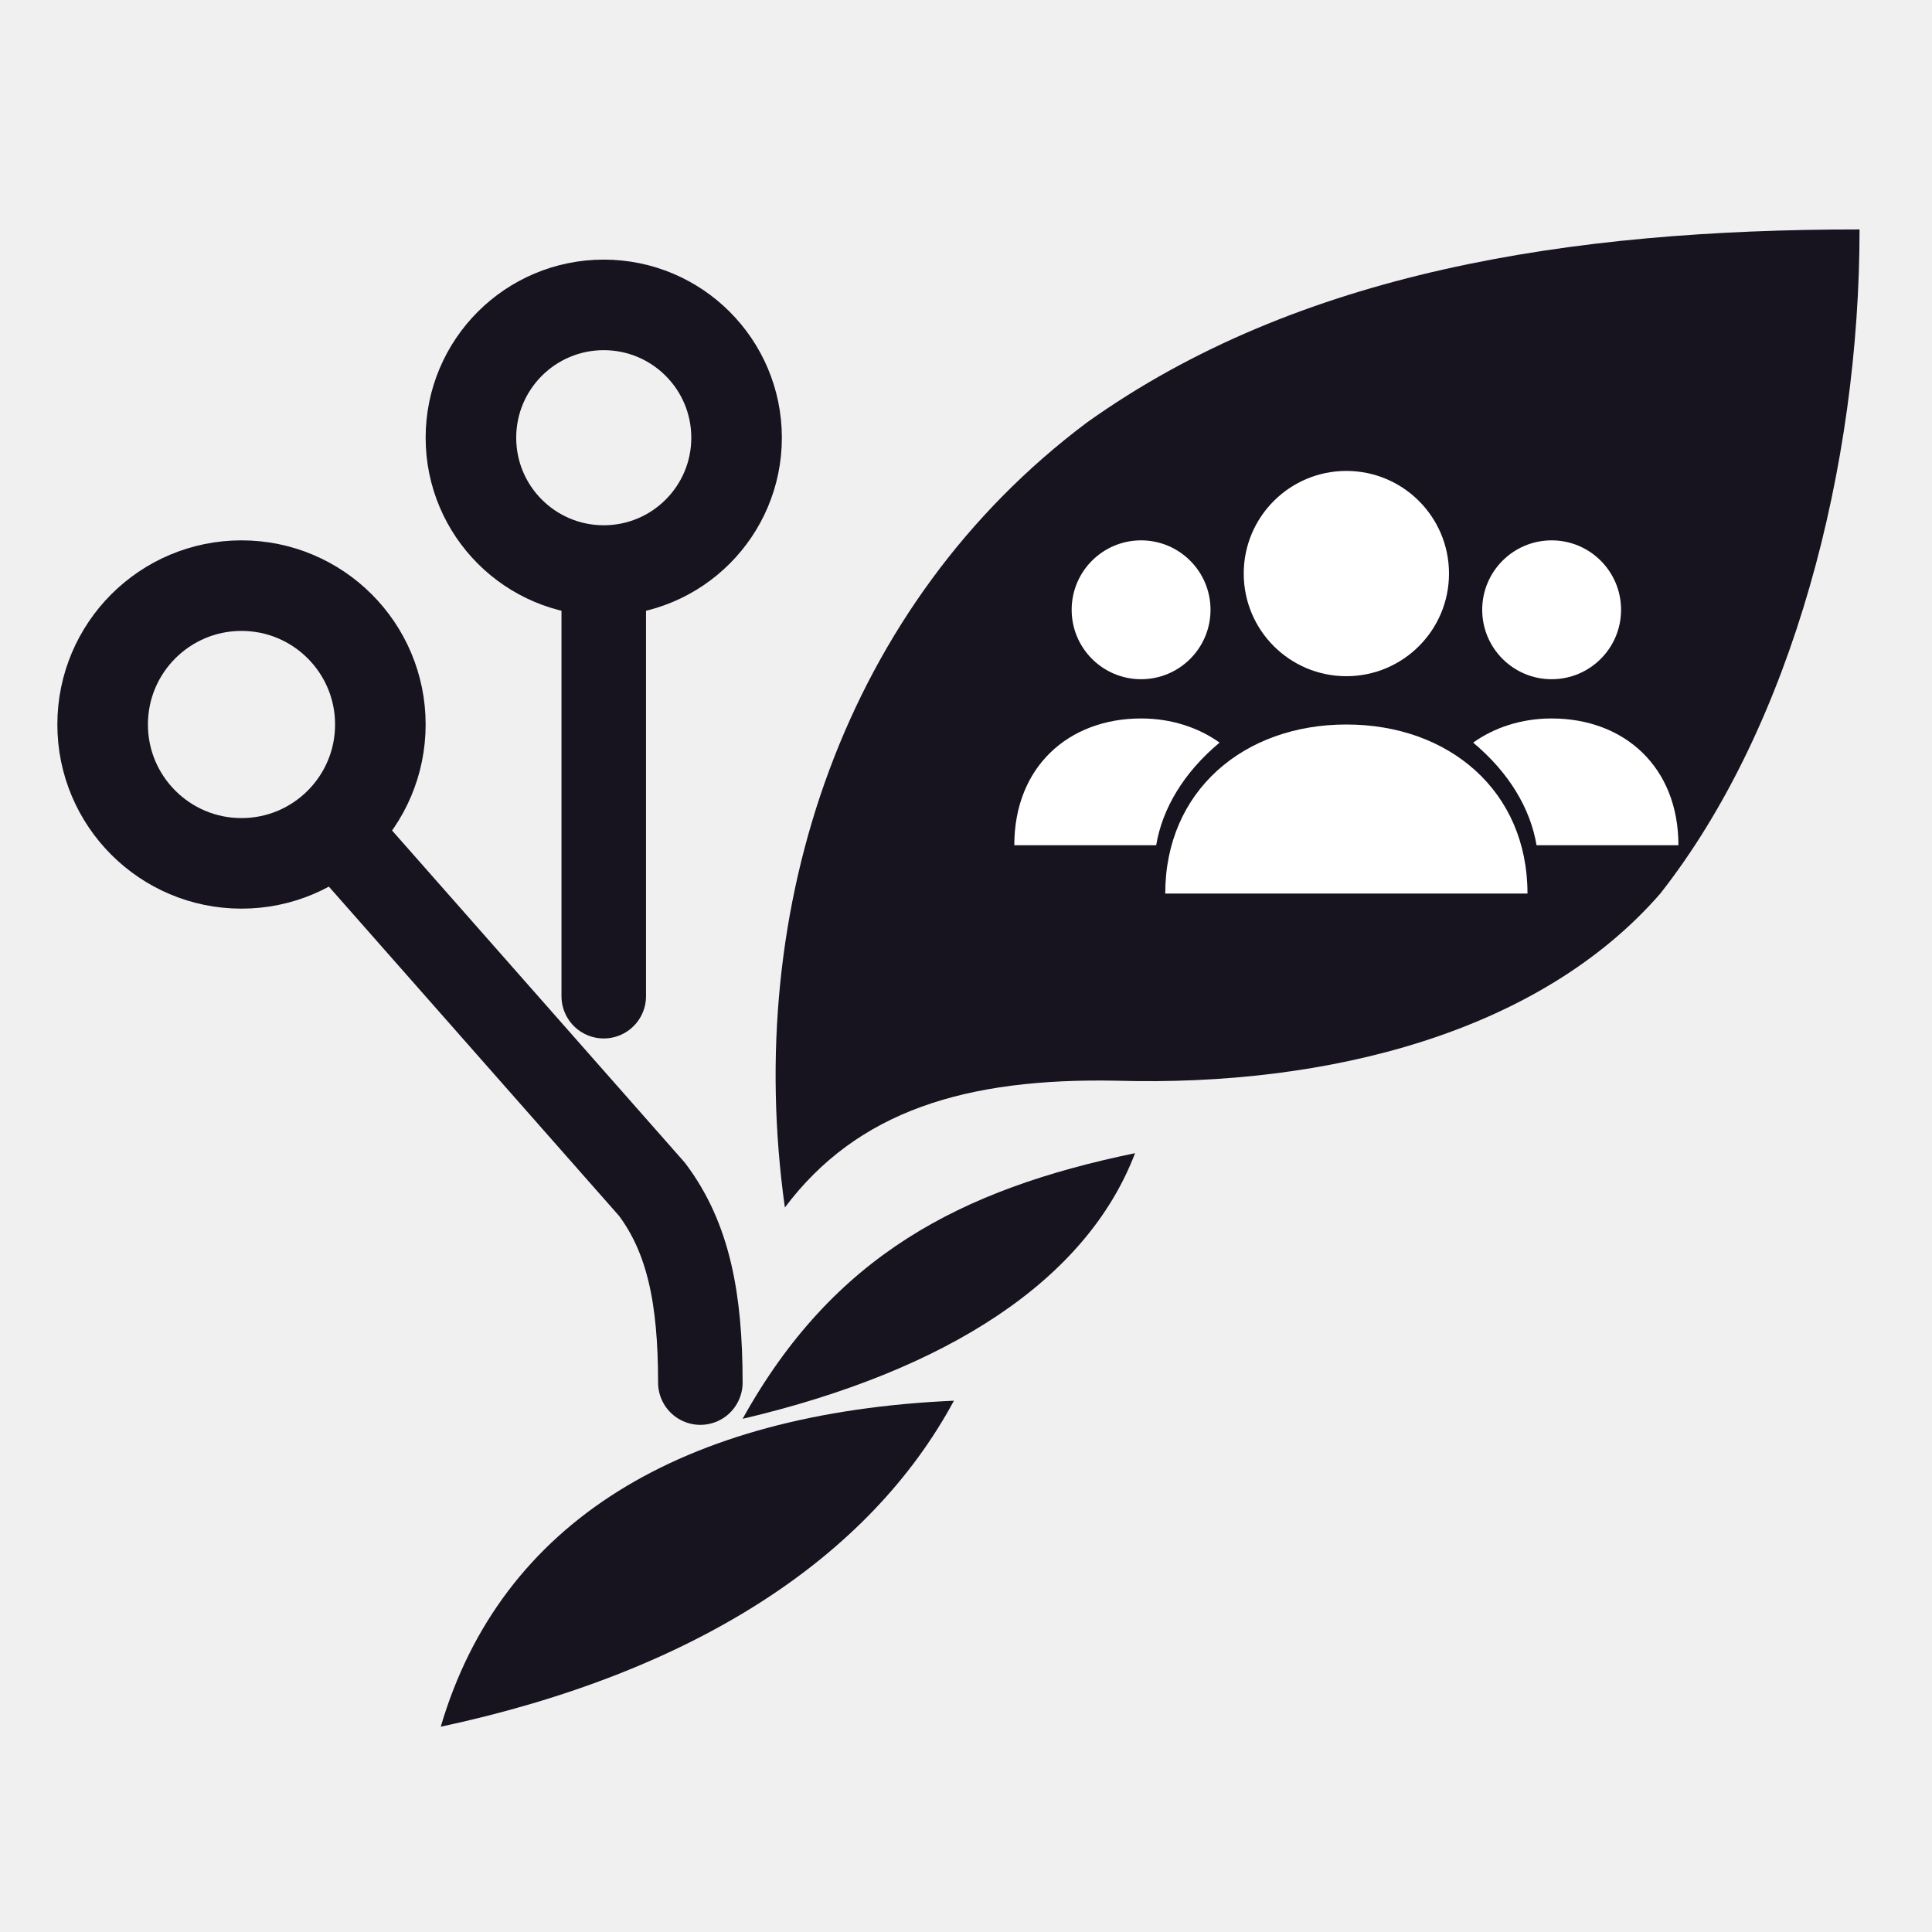
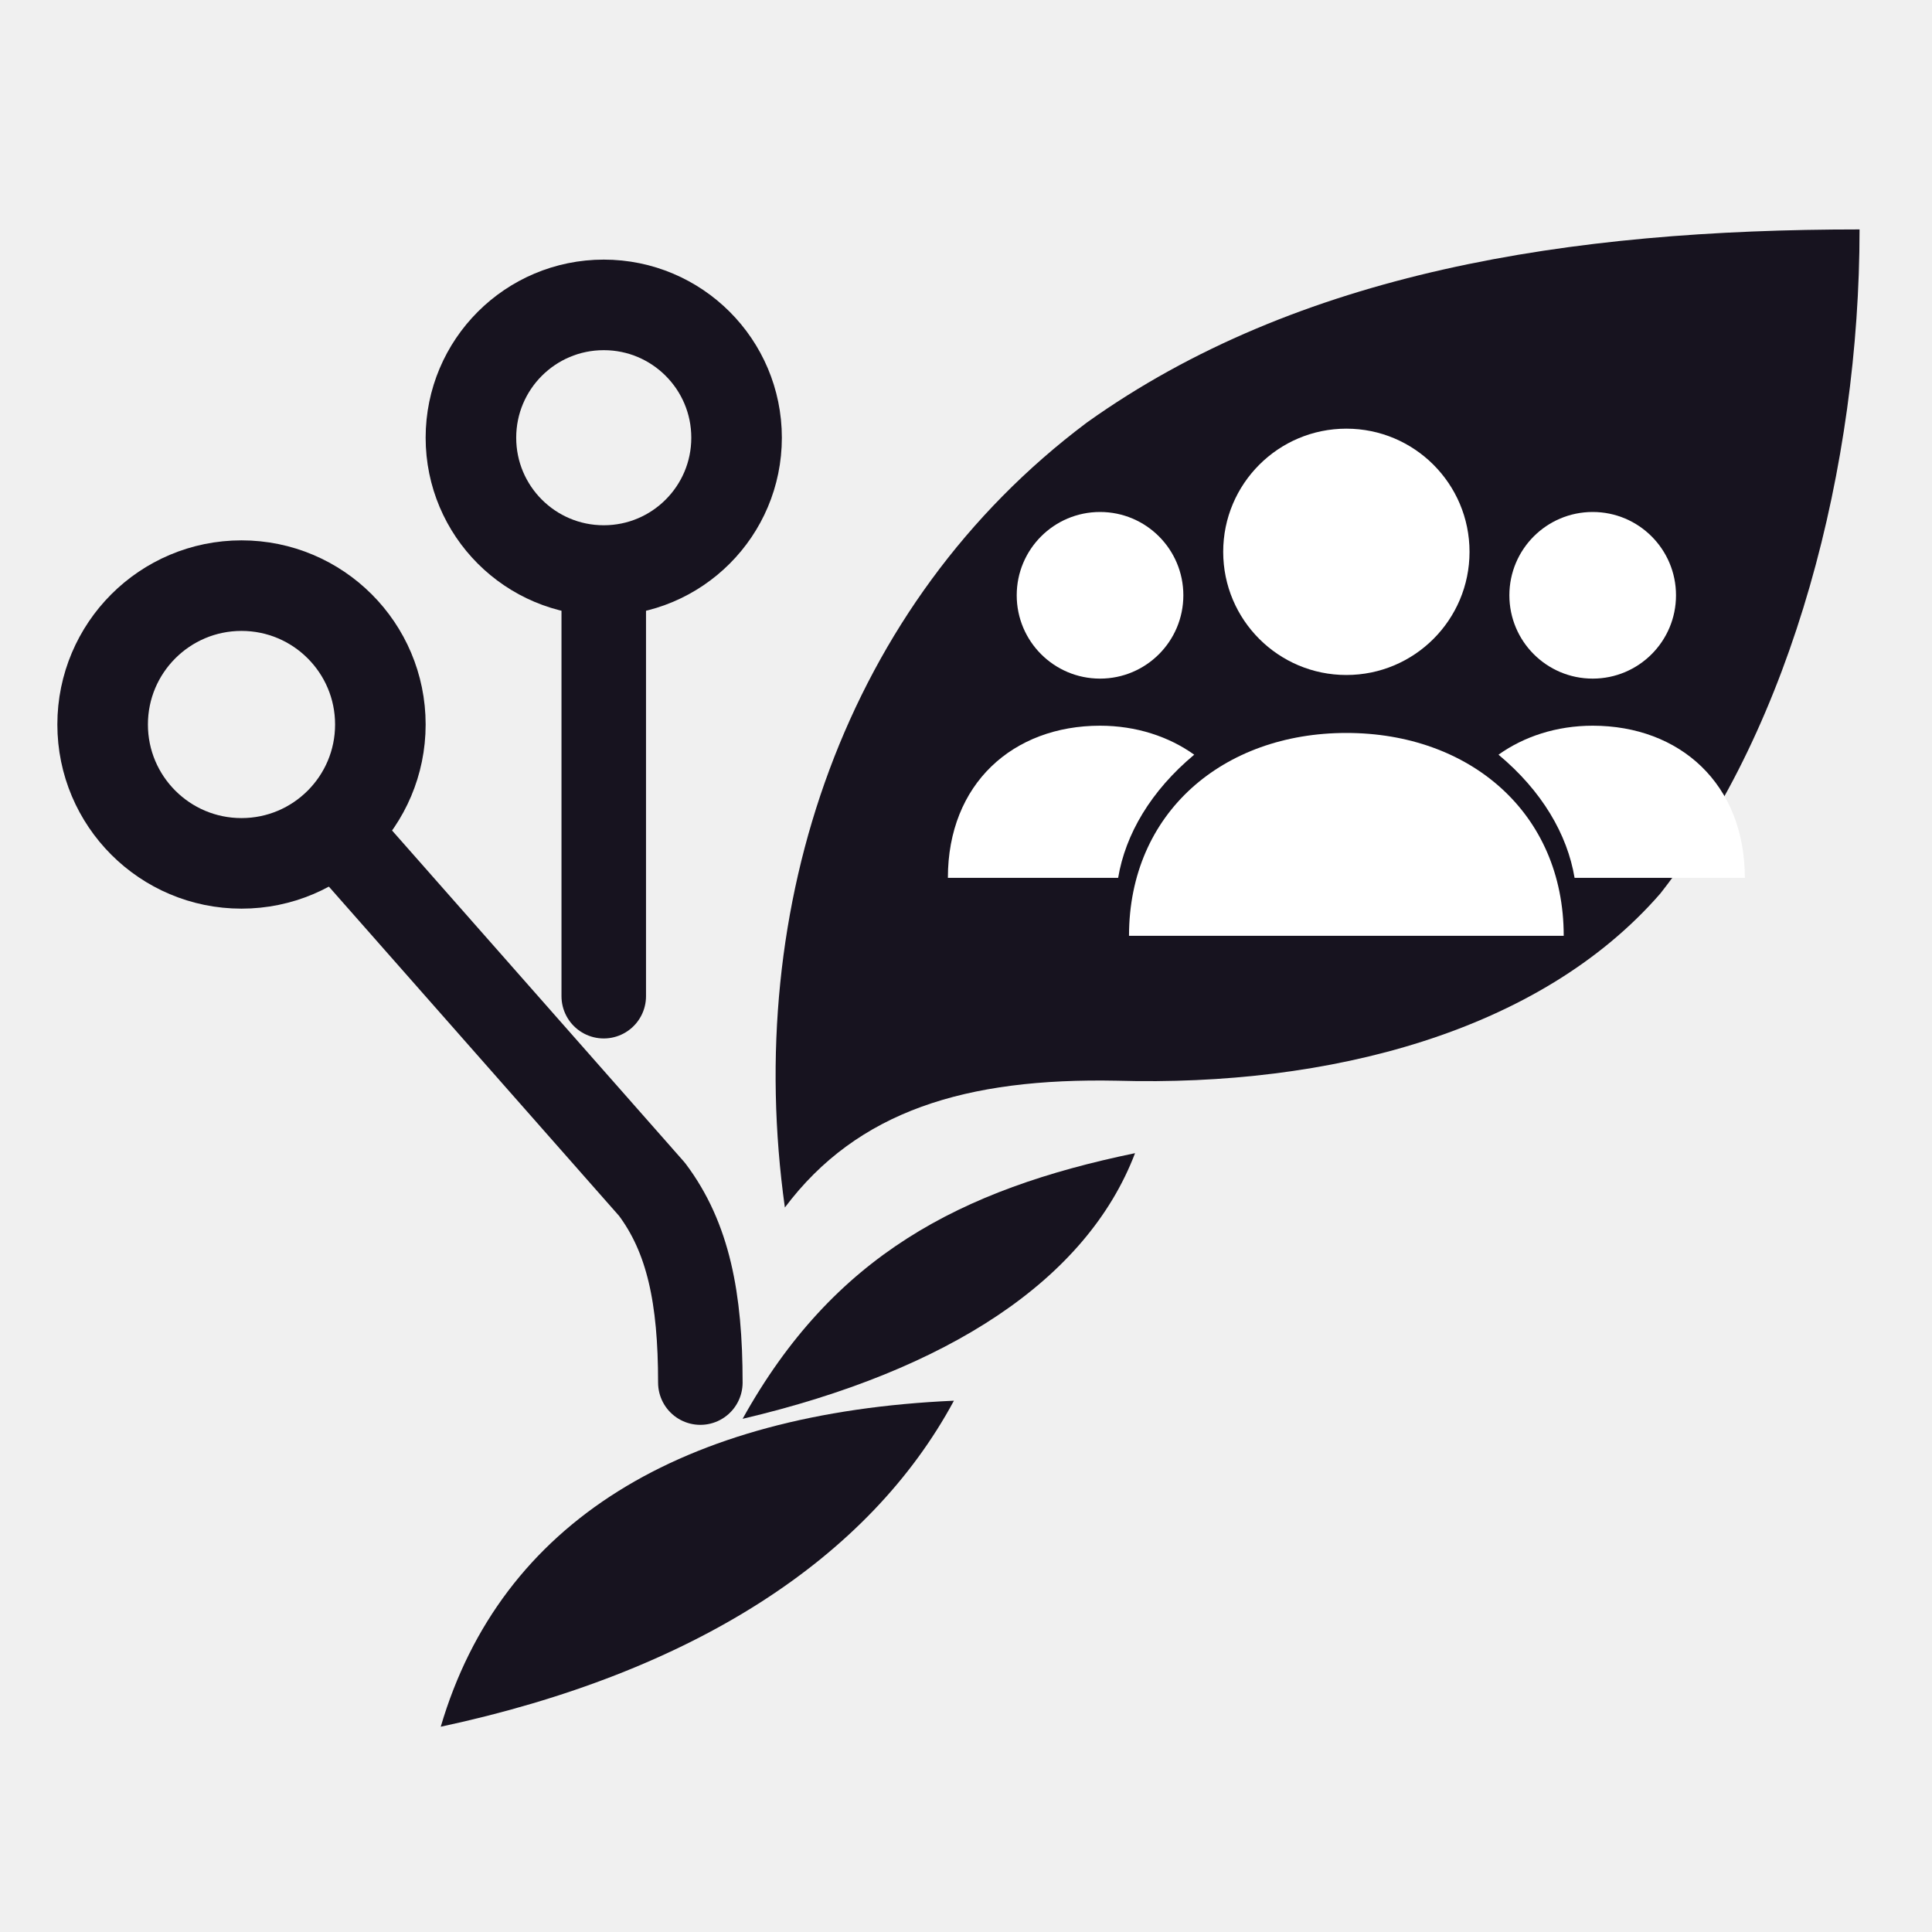
<svg xmlns="http://www.w3.org/2000/svg" viewBox="0 0 64 64">
-   <style>svg{color:#17131f}.detail{fill:#ffffff}@media (prefers-color-scheme:dark){svg{color:#c8c2dc}.detail{fill:#040b2d}}</style>
+   <style>svg{color:#17131f}.detail{fill:#ffffff}</style>
  <g fill="none" stroke="currentColor" stroke-linecap="round" stroke-linejoin="round">
    <circle cx="8" cy="24" r="4.6" stroke-width="3" />
    <circle cx="20" cy="14.5" r="4.4" stroke-width="3" />
    <path d="M20 19v14" stroke-width="2.8" />
    <path d="M11.2 27.6 21.6 39.4c1.2 1.6 1.6 3.6 1.6 6.4" stroke-width="2.8" />
  </g>
  <g fill="currentColor">
    <path d="M26 40C24.6 30 28 20 36 14 43 9 52 7.6 61.6 7.6 61.6 15.4 59.4 24 55 29.6 51 34.2 44 36 37 35.8 32 35.7 28.4 36.8 26 40Z" />
    <path d="M24.6 47C27.6 41.6 31.8 39.4 37.6 38.2 36 42.4 31.4 45.4 24.6 47Z" />
    <path d="M14.6 57.2C16.6 50.4 22.6 46.8 31.6 46.4 28.8 51.6 23 55.4 14.6 57.2Z" />
  </g>
-   <g class="detail" fill="#ffffff">
+   <g class="detail" fill="#ffffff" transform="translate(44.6 22.6) scale(1.2) translate(-44.6 -22.6)">
    <circle cx="44.6" cy="19" r="3.4" />
    <circle cx="37.8" cy="20.2" r="2.3" />
    <circle cx="51.4" cy="20.2" r="2.3" />
    <path d="M38.6 29.6c0-3.4 2.6-5.6 6-5.6s6 2.2 6 5.6Z" />
    <path d="M33.6 28c0-2.6 1.8-4.2 4.2-4.2 1 0 1.9.3 2.6.8-1.2 1-1.9 2.2-2.1 3.4Z" />
    <path d="M55.6 28c0-2.6-1.8-4.2-4.2-4.2-1 0-1.9.3-2.6.8 1.2 1 1.9 2.2 2.1 3.4Z" />
  </g>
</svg>
